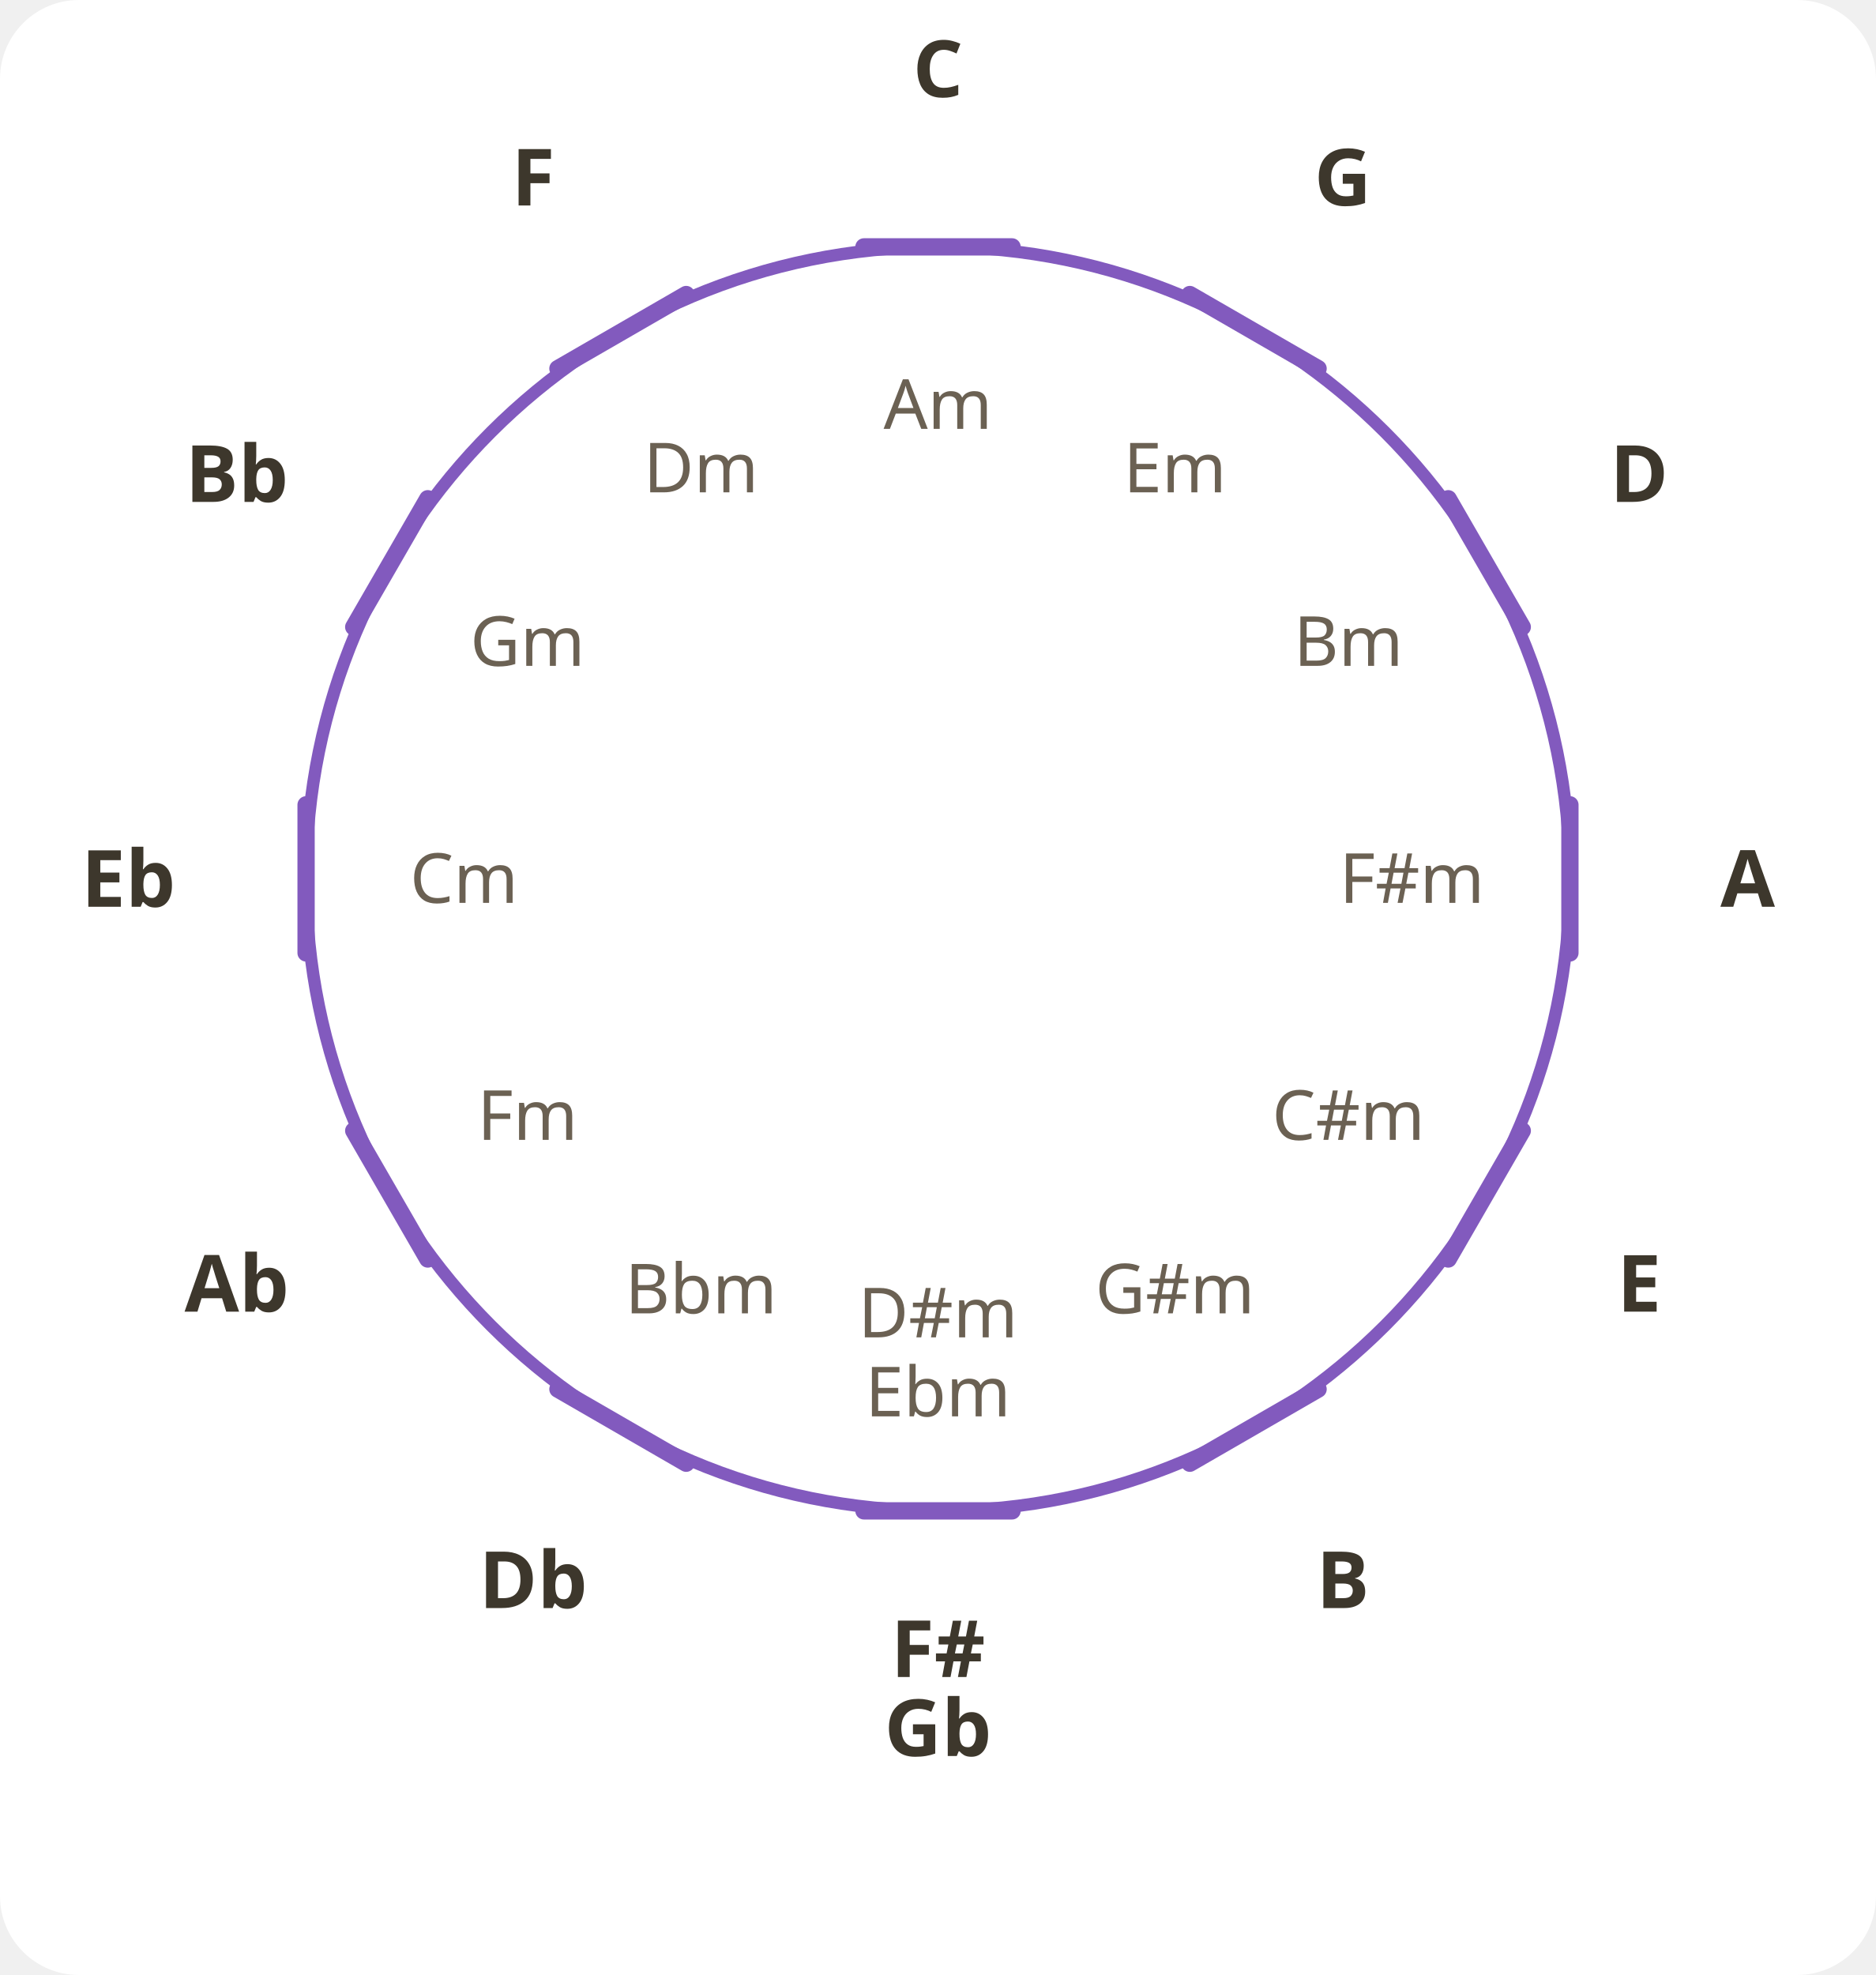
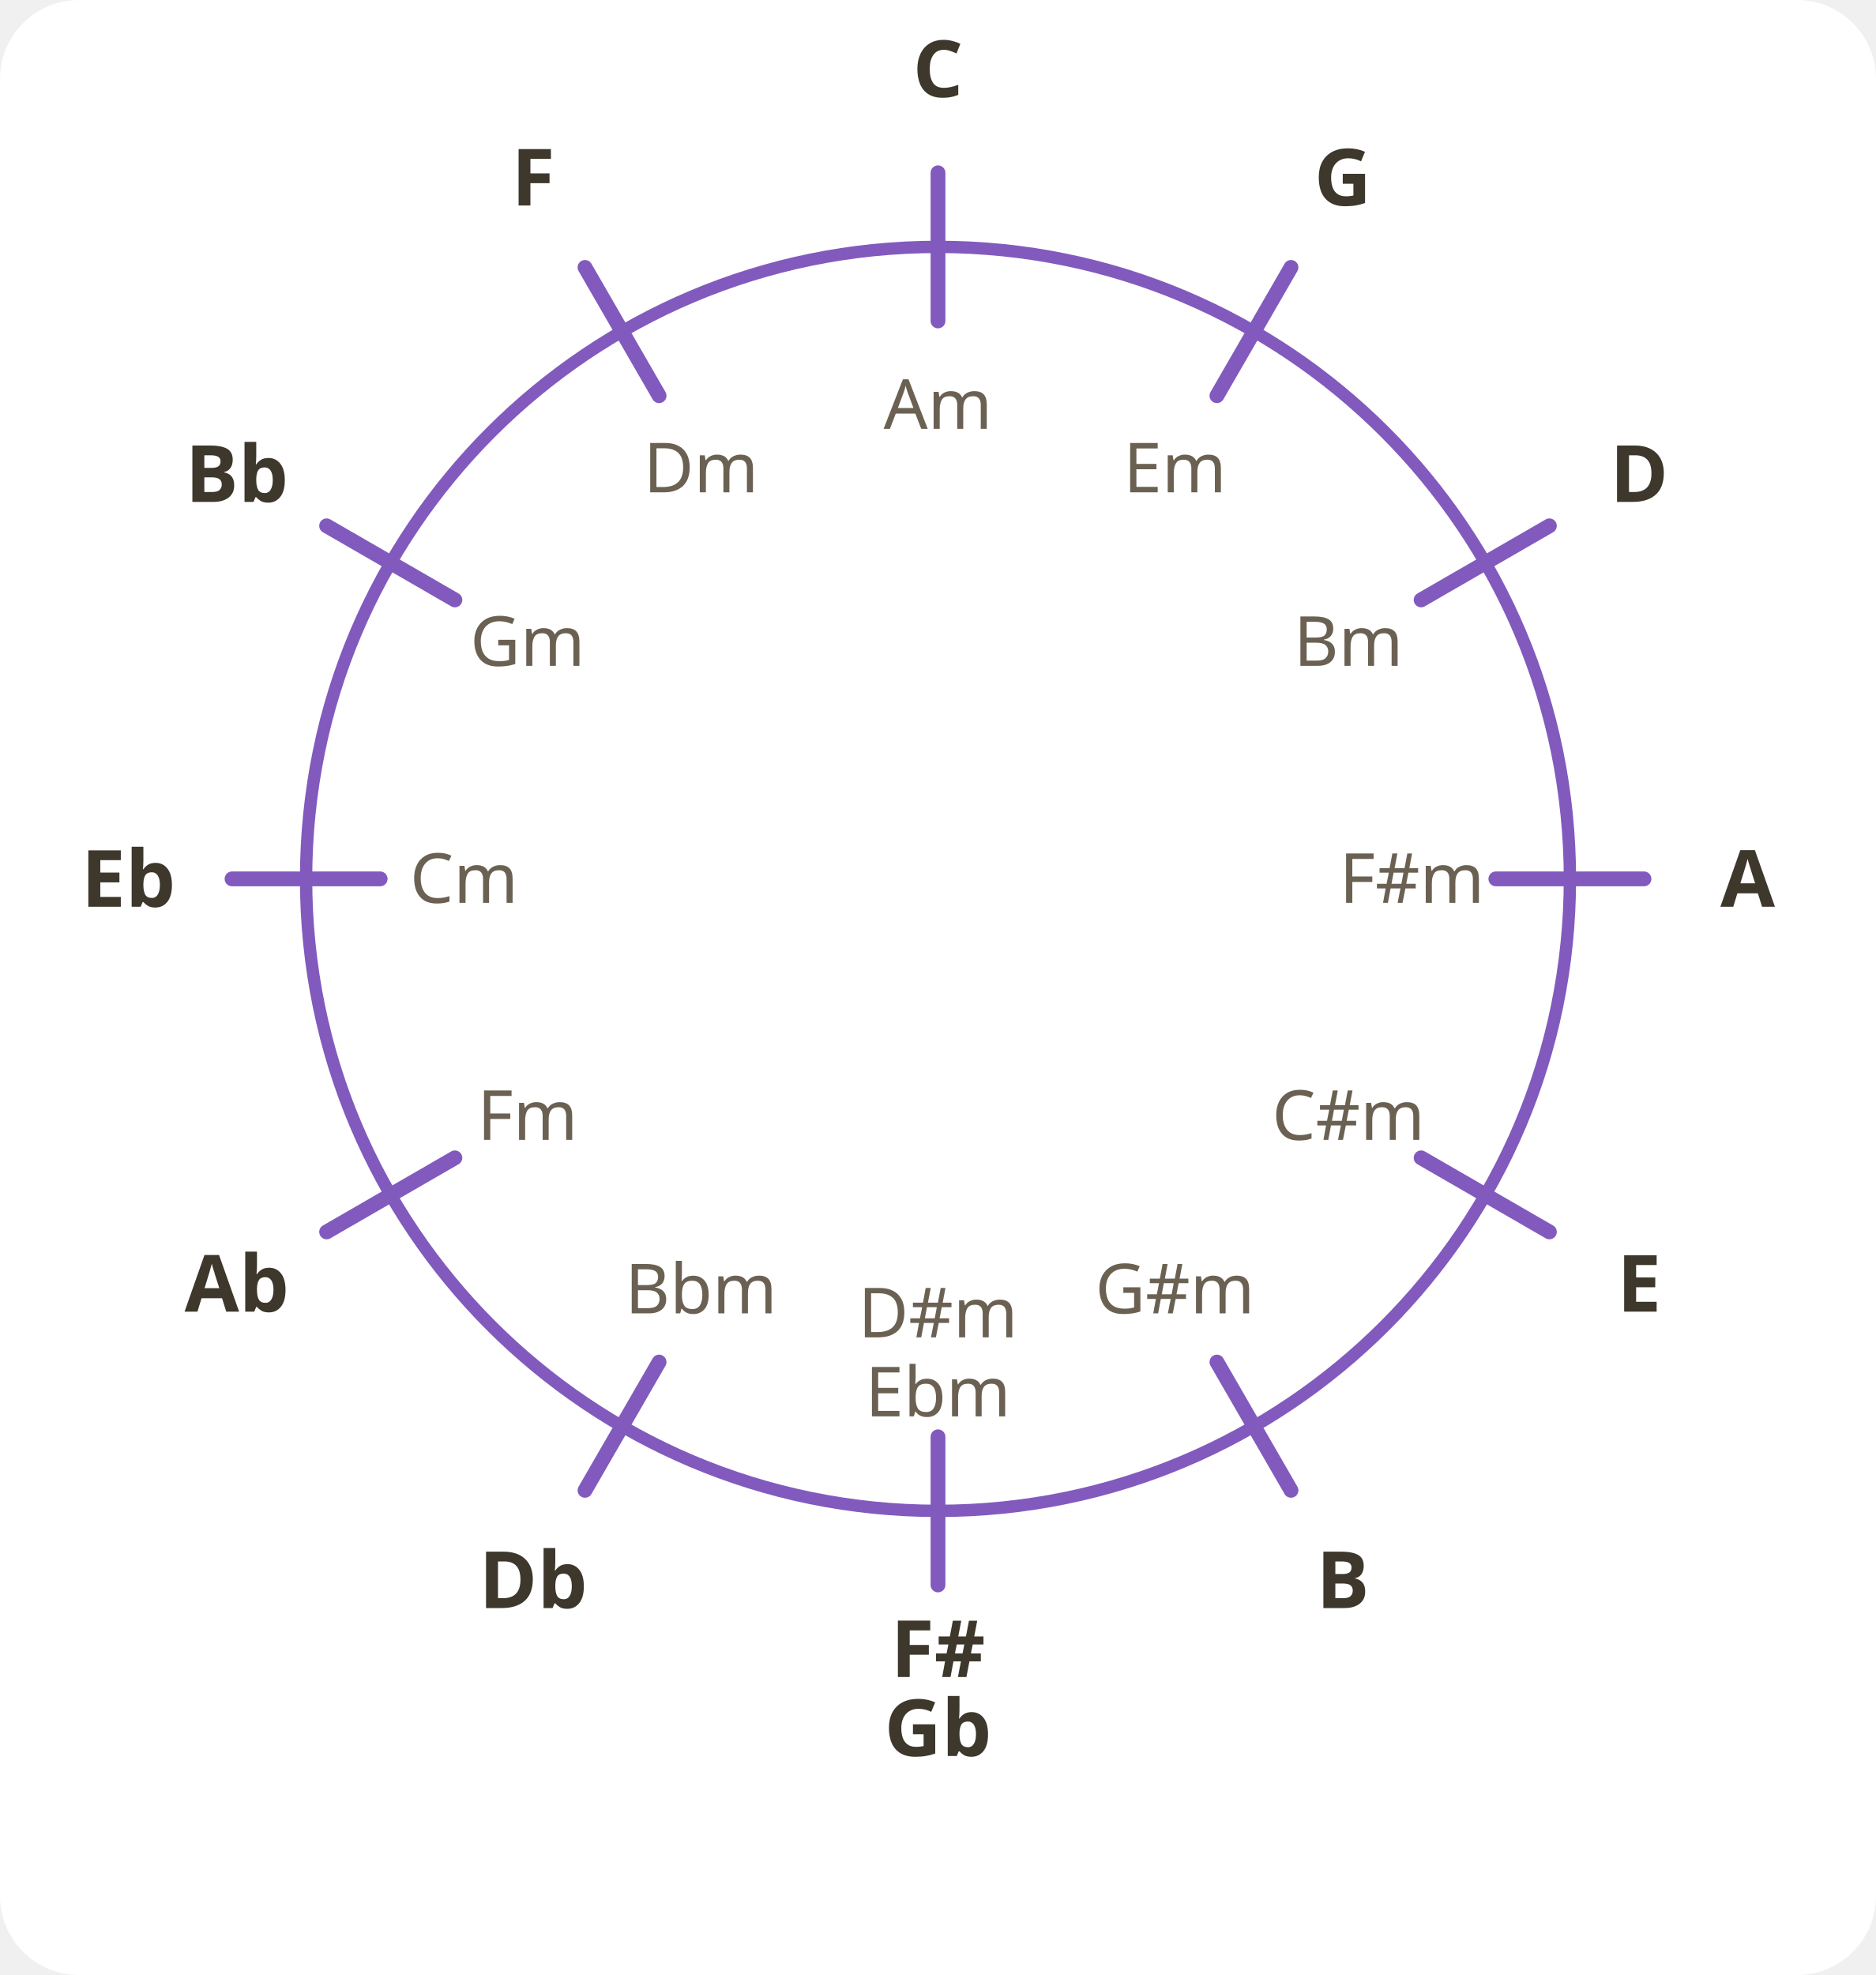
<svg xmlns="http://www.w3.org/2000/svg" viewBox="0 0 380 400" width="380" height="400" role="img" aria-label="The circle of fifths">
  <rect x="0" y="0" width="380" height="400" rx="16" fill="#ffffff" />
  <circle cx="190" cy="178" r="128" fill="none" stroke="#825abe" stroke-width="2.5" />
-   <line x1="175" y1="50" x2="205" y2="50" stroke="#825abe" stroke-width="3.5" stroke-linecap="round" />
+   <line x1="190" y1="65" x2="190" y2="35" stroke="#825abe" stroke-width="3" stroke-linecap="round" />
  <text x="190" y="14" text-anchor="middle" dominant-baseline="middle" font-family="system-ui, sans-serif" font-size="16" font-weight="700" fill="#3d372c">C</text>
  <text x="190" y="82" text-anchor="middle" dominant-baseline="middle" font-family="system-ui, sans-serif" font-size="14" font-weight="500" fill="#6b6153">Am</text>
-   <line x1="241.01" y1="59.65" x2="266.99" y2="74.65" stroke="#825abe" stroke-width="3.5" stroke-linecap="round" />
+   <line x1="246.5" y1="80.14" x2="261.5" y2="54.16" stroke="#825abe" stroke-width="3" stroke-linecap="round" />
  <text x="272" y="35.97" text-anchor="middle" dominant-baseline="middle" font-family="system-ui, sans-serif" font-size="16" font-weight="700" fill="#3d372c">G</text>
  <text x="238" y="94.86" text-anchor="middle" dominant-baseline="middle" font-family="system-ui, sans-serif" font-size="14" font-weight="500" fill="#6b6153">Em</text>
-   <line x1="293.35" y1="101.01" x2="308.35" y2="126.99" stroke="#825abe" stroke-width="3.5" stroke-linecap="round" />
+   <line x1="287.86" y1="121.5" x2="313.84" y2="106.5" stroke="#825abe" stroke-width="3" stroke-linecap="round" />
  <text x="332.03" y="96" text-anchor="middle" dominant-baseline="middle" font-family="system-ui, sans-serif" font-size="16" font-weight="700" fill="#3d372c">D</text>
  <text x="273.14" y="130" text-anchor="middle" dominant-baseline="middle" font-family="system-ui, sans-serif" font-size="14" font-weight="500" fill="#6b6153">Bm</text>
-   <line x1="318" y1="163" x2="318" y2="193" stroke="#825abe" stroke-width="3.5" stroke-linecap="round" />
+   <line x1="303" y1="178" x2="333" y2="178" stroke="#825abe" stroke-width="3" stroke-linecap="round" />
  <text x="354" y="178" text-anchor="middle" dominant-baseline="middle" font-family="system-ui, sans-serif" font-size="16" font-weight="700" fill="#3d372c">A</text>
  <text x="286" y="178" text-anchor="middle" dominant-baseline="middle" font-family="system-ui, sans-serif" font-size="14" font-weight="500" fill="#6b6153">F#m</text>
-   <line x1="308.35" y1="229.01" x2="293.35" y2="254.99" stroke="#825abe" stroke-width="3.5" stroke-linecap="round" />
+   <line x1="287.86" y1="234.5" x2="313.84" y2="249.5" stroke="#825abe" stroke-width="3" stroke-linecap="round" />
  <text x="332.03" y="260" text-anchor="middle" dominant-baseline="middle" font-family="system-ui, sans-serif" font-size="16" font-weight="700" fill="#3d372c">E</text>
  <text x="273.14" y="226" text-anchor="middle" dominant-baseline="middle" font-family="system-ui, sans-serif" font-size="14" font-weight="500" fill="#6b6153">C#m</text>
-   <line x1="266.99" y1="281.35" x2="241.01" y2="296.35" stroke="#825abe" stroke-width="3.5" stroke-linecap="round" />
+   <line x1="246.5" y1="275.86" x2="261.5" y2="301.84" stroke="#825abe" stroke-width="3" stroke-linecap="round" />
  <text x="272" y="320.03" text-anchor="middle" dominant-baseline="middle" font-family="system-ui, sans-serif" font-size="16" font-weight="700" fill="#3d372c">B</text>
  <text x="238" y="261.14" text-anchor="middle" dominant-baseline="middle" font-family="system-ui, sans-serif" font-size="14" font-weight="500" fill="#6b6153">G#m</text>
-   <line x1="205" y1="306" x2="175" y2="306" stroke="#825abe" stroke-width="3.5" stroke-linecap="round" />
+   <line x1="190" y1="291" x2="190" y2="321" stroke="#825abe" stroke-width="3" stroke-linecap="round" />
  <text x="190" y="334" text-anchor="middle" dominant-baseline="middle" font-family="system-ui, sans-serif" font-size="16" font-weight="700" fill="#3d372c">F#</text>
  <text x="190" y="350" text-anchor="middle" dominant-baseline="middle" font-family="system-ui, sans-serif" font-size="16" font-weight="700" fill="#3d372c">Gb</text>
  <text x="190" y="266" text-anchor="middle" dominant-baseline="middle" font-family="system-ui, sans-serif" font-size="14" font-weight="500" fill="#6b6153">D#m</text>
  <text x="190" y="282" text-anchor="middle" dominant-baseline="middle" font-family="system-ui, sans-serif" font-size="14" font-weight="500" fill="#6b6153">Ebm</text>
-   <line x1="138.99" y1="296.35" x2="113.01" y2="281.35" stroke="#825abe" stroke-width="3.5" stroke-linecap="round" />
+   <line x1="133.5" y1="275.86" x2="118.5" y2="301.84" stroke="#825abe" stroke-width="3" stroke-linecap="round" />
  <text x="108" y="320.03" text-anchor="middle" dominant-baseline="middle" font-family="system-ui, sans-serif" font-size="16" font-weight="700" fill="#3d372c">Db</text>
  <text x="142" y="261.14" text-anchor="middle" dominant-baseline="middle" font-family="system-ui, sans-serif" font-size="14" font-weight="500" fill="#6b6153">Bbm</text>
-   <line x1="86.65" y1="254.99" x2="71.65" y2="229.01" stroke="#825abe" stroke-width="3.5" stroke-linecap="round" />
+   <line x1="92.14" y1="234.5" x2="66.16" y2="249.5" stroke="#825abe" stroke-width="3" stroke-linecap="round" />
  <text x="47.97" y="260" text-anchor="middle" dominant-baseline="middle" font-family="system-ui, sans-serif" font-size="16" font-weight="700" fill="#3d372c">Ab</text>
  <text x="106.86" y="226" text-anchor="middle" dominant-baseline="middle" font-family="system-ui, sans-serif" font-size="14" font-weight="500" fill="#6b6153">Fm</text>
-   <line x1="62" y1="193" x2="62" y2="163" stroke="#825abe" stroke-width="3.5" stroke-linecap="round" />
+   <line x1="77" y1="178" x2="47" y2="178" stroke="#825abe" stroke-width="3" stroke-linecap="round" />
  <text x="26" y="178" text-anchor="middle" dominant-baseline="middle" font-family="system-ui, sans-serif" font-size="16" font-weight="700" fill="#3d372c">Eb</text>
  <text x="94" y="178" text-anchor="middle" dominant-baseline="middle" font-family="system-ui, sans-serif" font-size="14" font-weight="500" fill="#6b6153">Cm</text>
-   <line x1="71.65" y1="126.99" x2="86.65" y2="101.01" stroke="#825abe" stroke-width="3.5" stroke-linecap="round" />
+   <line x1="92.14" y1="121.5" x2="66.16" y2="106.5" stroke="#825abe" stroke-width="3" stroke-linecap="round" />
  <text x="47.97" y="96" text-anchor="middle" dominant-baseline="middle" font-family="system-ui, sans-serif" font-size="16" font-weight="700" fill="#3d372c">Bb</text>
  <text x="106.86" y="130" text-anchor="middle" dominant-baseline="middle" font-family="system-ui, sans-serif" font-size="14" font-weight="500" fill="#6b6153">Gm</text>
-   <line x1="113.01" y1="74.65" x2="138.99" y2="59.65" stroke="#825abe" stroke-width="3.5" stroke-linecap="round" />
+   <line x1="133.5" y1="80.14" x2="118.5" y2="54.16" stroke="#825abe" stroke-width="3" stroke-linecap="round" />
  <text x="108" y="35.97" text-anchor="middle" dominant-baseline="middle" font-family="system-ui, sans-serif" font-size="16" font-weight="700" fill="#3d372c">F</text>
  <text x="142" y="94.86" text-anchor="middle" dominant-baseline="middle" font-family="system-ui, sans-serif" font-size="14" font-weight="500" fill="#6b6153">Dm</text>
</svg>
